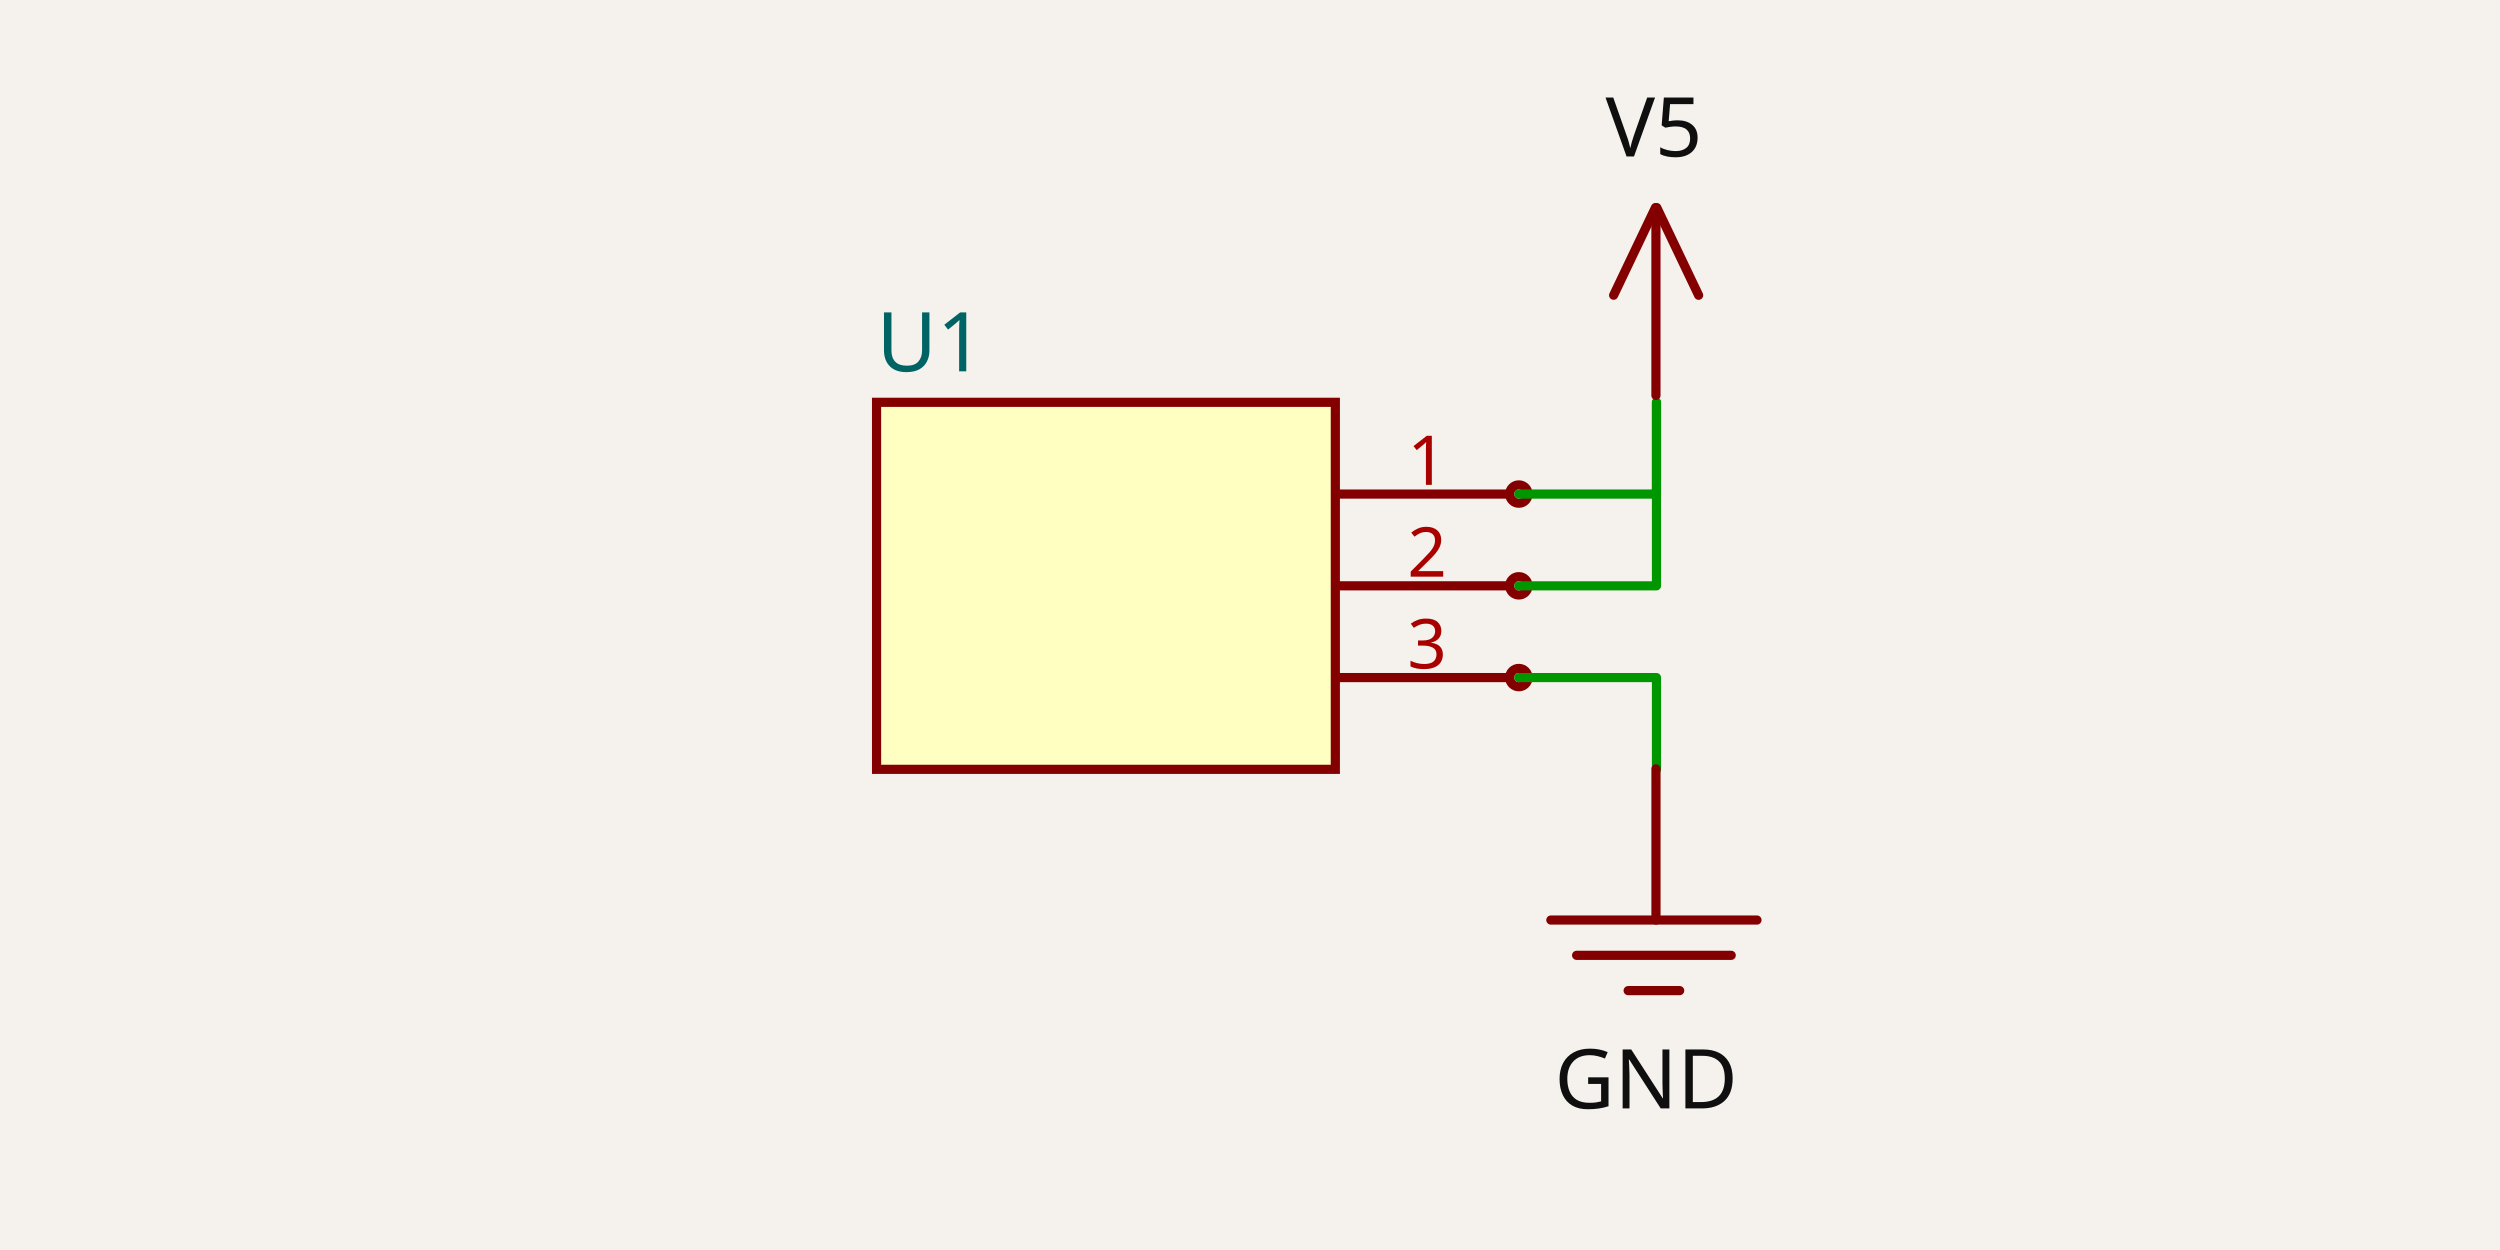
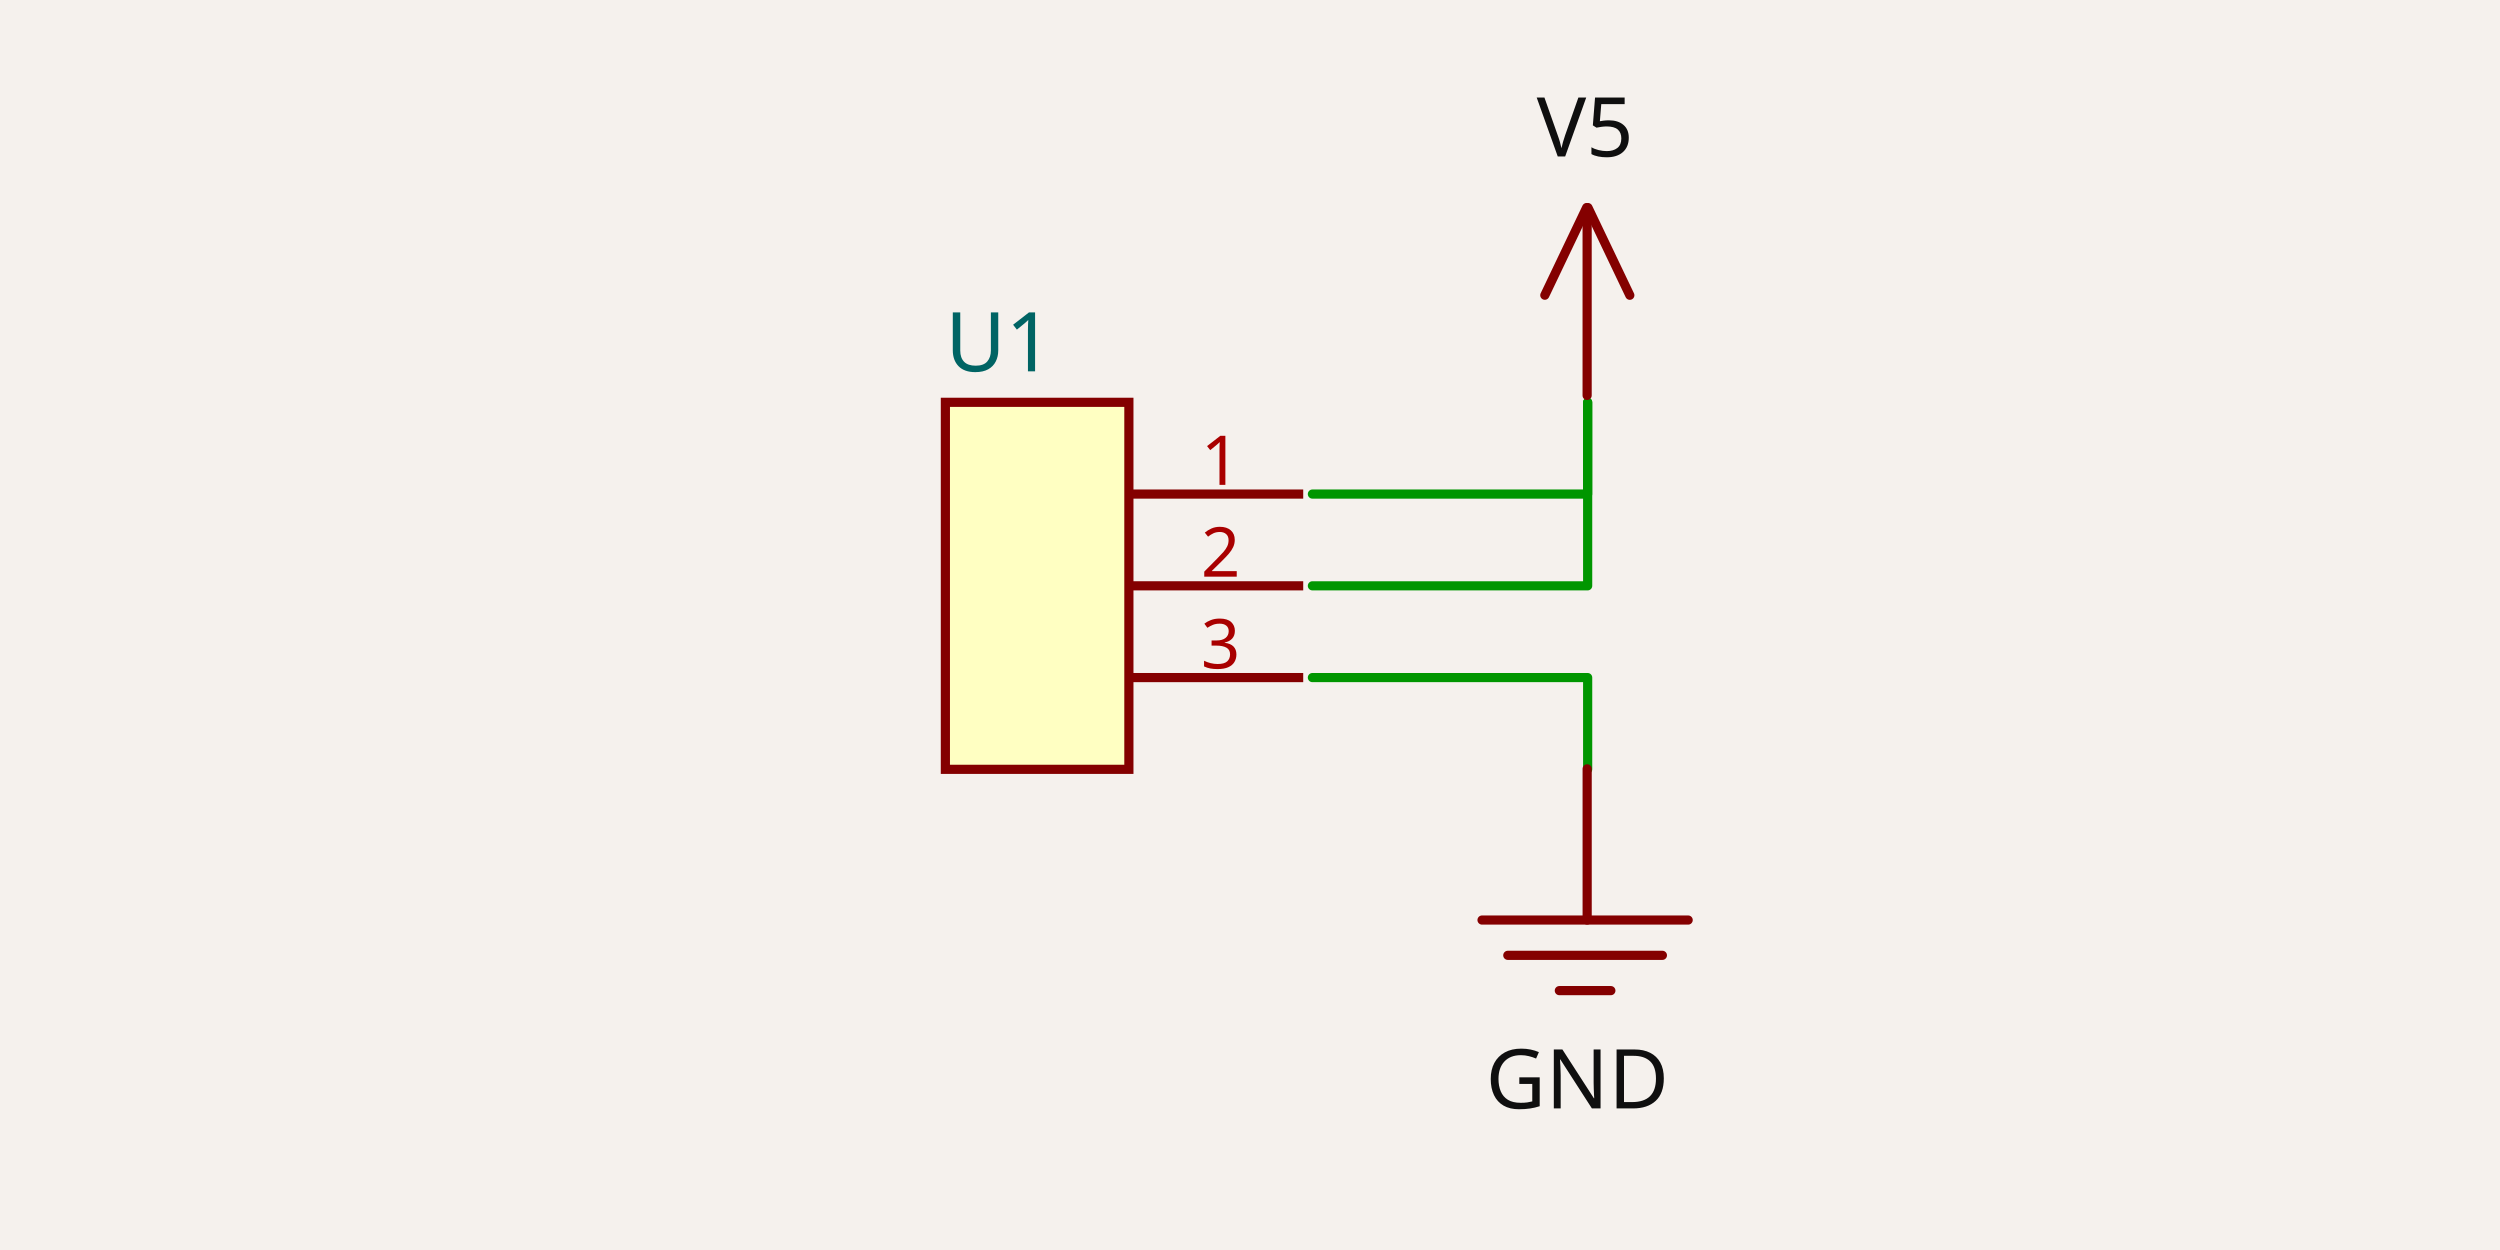
- <svg xmlns="http://www.w3.org/2000/svg" width="1200" height="600" style="background-color: rgb(245, 241, 237)" data-real-to-screen-transform="matrix(220.2104232934,0,0,-220.2104232934,530.8539270859,281.1940298507)">
+ <svg xmlns="http://www.w3.org/2000/svg" width="1200" height="600" style="background-color: rgb(245, 241, 237)" data-real-to-screen-transform="matrix(220.2104232934,0,0,-220.2104232934,497.8223635919,281.1940298507)" data-software-used-string="@tscircuit/core@0.0.532">
  <style>
              .boundary { fill: rgb(245, 241, 237); }
              .schematic-boundary { fill: none; stroke: #fff; }
              .component { fill: none; stroke: rgb(132, 0, 0); }
              .chip { fill: rgb(255, 255, 194); stroke: rgb(132, 0, 0); }
              .component-pin { fill: none; stroke: rgb(132, 0, 0); }
              .trace:hover {
                filter: invert(1);
              }
              .trace:hover .trace-crossing-outline {
                opacity: 0;
              }
              .trace:hover .trace-junction {
                filter: invert(1);
              }
              .text { font-family: sans-serif; fill: rgb(0, 150, 0); }
              .pin-number { fill: rgb(169, 0, 0); }
              .port-label { fill: rgb(0, 100, 100); }
              .component-name { fill: rgb(0, 100, 100); }
            </style>
  <rect class="boundary" x="0" y="0" width="1200" height="600" />
  <g data-circuit-json-type="schematic_component" data-schematic-component-id="schematic_component_0">
-     <rect class="component chip" x="420.749" y="193.11" width="220.21" height="176.168" stroke-width="4.404px" fill="rgb(255, 255, 194)" stroke="rgb(132, 0, 0)" />
-     <rect class="component-overlay" x="420.749" y="193.11" width="220.21" height="176.168" fill="transparent" />
-     <text x="420.749" y="397.906" fill="#006464" text-anchor="start" dominant-baseline="middle" font-family="sans-serif" font-size="39.638px" transform="rotate(0, 420.7487, 397.9056)" />
-     <text x="420.749" y="164.483" fill="#006464" text-anchor="start" dominant-baseline="middle" font-family="sans-serif" font-size="39.638px" transform="rotate(0, 420.7487, 164.4825)">U1</text>
-     <line class="component-pin" x1="724.639" y1="237.152" x2="640.959" y2="237.152" stroke-width="4.404px" />
-     <circle class="component-pin" cx="729.043" cy="237.152" r="4.404" stroke-width="4.404px" />
-     <text class="pin-number" x="685.001" y="232.748" style="font-family: sans-serif;" fill="rgb(169, 0, 0)" text-anchor="middle" dominant-baseline="auto" font-size="33.032px" transform="">1</text>
-     <line class="component-pin" x1="724.639" y1="281.194" x2="640.959" y2="281.194" stroke-width="4.404px" />
-     <circle class="component-pin" cx="729.043" cy="281.194" r="4.404" stroke-width="4.404px" />
-     <text class="pin-number" x="685.001" y="276.79" style="font-family: sans-serif;" fill="rgb(169, 0, 0)" text-anchor="middle" dominant-baseline="auto" font-size="33.032px" transform="">2</text>
-     <line class="component-pin" x1="724.639" y1="325.236" x2="640.959" y2="325.236" stroke-width="4.404px" />
-     <circle class="component-pin" cx="729.043" cy="325.236" r="4.404" stroke-width="4.404px" />
-     <text class="pin-number" x="685.001" y="320.832" style="font-family: sans-serif;" fill="rgb(169, 0, 0)" text-anchor="middle" dominant-baseline="auto" font-size="33.032px" transform="">3</text>
+     <rect class="component chip" x="453.78" y="193.11" width="88.084" height="176.168" stroke-width="4.404px" fill="rgb(255, 255, 194)" stroke="rgb(132, 0, 0)" />
+     <rect class="component-overlay" x="453.78" y="193.11" width="88.084" height="176.168" fill="transparent" />
+     <text x="453.78" y="397.906" fill="#006464" text-anchor="start" dominant-baseline="middle" font-family="sans-serif" font-size="39.638px" transform="rotate(0, 453.7803, 397.9056)" />
+     <text x="453.78" y="164.483" fill="#006464" text-anchor="start" dominant-baseline="middle" font-family="sans-serif" font-size="39.638px" transform="rotate(0, 453.7803, 164.4825)">U1</text>
+     <line class="component-pin" x1="625.544" y1="237.152" x2="541.864" y2="237.152" stroke-width="4.404px" />
+     <text class="pin-number" x="585.907" y="232.748" style="font-family: sans-serif;" fill="rgb(169, 0, 0)" text-anchor="middle" dominant-baseline="auto" font-size="33.032px" transform="">1</text>
+     <line class="component-pin" x1="625.544" y1="281.194" x2="541.864" y2="281.194" stroke-width="4.404px" />
+     <text class="pin-number" x="585.907" y="276.79" style="font-family: sans-serif;" fill="rgb(169, 0, 0)" text-anchor="middle" dominant-baseline="auto" font-size="33.032px" transform="">2</text>
+     <line class="component-pin" x1="625.544" y1="325.236" x2="541.864" y2="325.236" stroke-width="4.404px" />
+     <text class="pin-number" x="585.907" y="320.832" style="font-family: sans-serif;" fill="rgb(169, 0, 0)" text-anchor="middle" dominant-baseline="auto" font-size="33.032px" transform="">3</text>
  </g>
  <g class="trace" data-circuit-json-type="schematic_trace" data-schematic-trace-id="schematic_trace_0">
-     <path d="M 729.043 281.194 L 795.106 281.194 L 795.106 193.11" class="trace-invisible-hover-outline" stroke="rgb(0, 150, 0)" fill="none" stroke-width="35.234px" stroke-linecap="round" opacity="0" stroke-linejoin="round" />
-     <path d="M 729.043 281.194 L 795.106 281.194 L 795.106 193.11" stroke="rgb(0, 150, 0)" fill="none" stroke-width="4.404px" stroke-linecap="round" stroke-linejoin="round" />
+     <path d="M 629.949 281.194 L 762.075 281.194 L 762.075 193.11" class="trace-invisible-hover-outline" stroke="rgb(0, 150, 0)" fill="none" stroke-width="35.234px" stroke-linecap="round" opacity="0" stroke-linejoin="round" />
+     <path d="M 629.949 281.194 L 762.075 281.194 L 762.075 193.11" stroke="rgb(0, 150, 0)" fill="none" stroke-width="4.404px" stroke-linecap="round" stroke-linejoin="round" />
  </g>
  <g class="trace" data-circuit-json-type="schematic_trace" data-schematic-trace-id="schematic_trace_1">
-     <path d="M 729.043 237.152 L 795.106 237.152 L 795.106 193.11" class="trace-invisible-hover-outline" stroke="rgb(0, 150, 0)" fill="none" stroke-width="35.234px" stroke-linecap="round" opacity="0" stroke-linejoin="round" />
-     <path d="M 729.043 237.152 L 795.106 237.152 L 795.106 193.11" stroke="rgb(0, 150, 0)" fill="none" stroke-width="4.404px" stroke-linecap="round" stroke-linejoin="round" />
+     <path d="M 629.949 237.152 L 762.075 237.152 L 762.075 193.11" class="trace-invisible-hover-outline" stroke="rgb(0, 150, 0)" fill="none" stroke-width="35.234px" stroke-linecap="round" opacity="0" stroke-linejoin="round" />
+     <path d="M 629.949 237.152 L 762.075 237.152 L 762.075 193.11" stroke="rgb(0, 150, 0)" fill="none" stroke-width="4.404px" stroke-linecap="round" stroke-linejoin="round" />
  </g>
  <g class="trace" data-circuit-json-type="schematic_trace" data-schematic-trace-id="schematic_trace_2">
-     <path d="M 729.043 325.236 L 795.106 325.236 L 795.106 369.278" class="trace-invisible-hover-outline" stroke="rgb(0, 150, 0)" fill="none" stroke-width="35.234px" stroke-linecap="round" opacity="0" stroke-linejoin="round" />
-     <path d="M 729.043 325.236 L 795.106 325.236 L 795.106 369.278" stroke="rgb(0, 150, 0)" fill="none" stroke-width="4.404px" stroke-linecap="round" stroke-linejoin="round" />
+     <path d="M 629.949 325.236 L 762.075 325.236 L 762.075 369.278" class="trace-invisible-hover-outline" stroke="rgb(0, 150, 0)" fill="none" stroke-width="35.234px" stroke-linecap="round" opacity="0" stroke-linejoin="round" />
+     <path d="M 629.949 325.236 L 762.075 325.236 L 762.075 369.278" stroke="rgb(0, 150, 0)" fill="none" stroke-width="4.404px" stroke-linecap="round" stroke-linejoin="round" />
  </g>
-   <rect class="component-overlay" x="774.542" y="99.629" width="40.8" height="90.19" fill="transparent" />
-   <path d="M 794.62 99.629 L 774.542 141.704" stroke="rgb(132, 0, 0)" fill="none" stroke-width="4.404px" stroke-linecap="round" />
-   <path d="M 795.265 99.651 L 815.342 141.726" stroke="rgb(132, 0, 0)" fill="none" stroke-width="4.404px" stroke-linecap="round" />
-   <path d="M 794.852 100.739 L 794.852 189.818" stroke="rgb(132, 0, 0)" fill="none" stroke-width="4.404px" stroke-linecap="round" />
-   <text x="793.867" y="86.724" fill="rgb(15, 15, 15)" font-family="sans-serif" text-anchor="middle" dominant-baseline="ideographic" font-size="39.638px">V5</text>
-   <rect class="component-overlay" x="744.405" y="369.04" width="98.945" height="106.456" fill="transparent" />
-   <path d="M 794.867 369.04 L 794.867 441.628" stroke="rgb(132, 0, 0)" fill="none" stroke-width="4.404px" stroke-linecap="round" />
-   <path d="M 744.405 441.621 L 843.35 441.621" stroke="rgb(132, 0, 0)" fill="none" stroke-width="4.404px" stroke-linecap="round" />
-   <path d="M 756.773 458.558 L 830.982 458.558" stroke="rgb(132, 0, 0)" fill="none" stroke-width="4.404px" stroke-linecap="round" />
-   <path d="M 781.51 475.496 L 806.246 475.496" stroke="rgb(132, 0, 0)" fill="none" stroke-width="4.404px" stroke-linecap="round" />
-   <text x="790.125" y="501.289" fill="rgb(15, 15, 15)" font-family="sans-serif" text-anchor="middle" dominant-baseline="hanging" font-size="39.638px">GND</text>
+   <rect class="component-overlay" x="741.51" y="99.629" width="40.8" height="90.19" fill="transparent" />
+   <path d="M 761.588 99.629 L 741.51 141.704" stroke="rgb(132, 0, 0)" fill="none" stroke-width="4.404px" stroke-linecap="round" />
+   <path d="M 762.233 99.651 L 782.311 141.726" stroke="rgb(132, 0, 0)" fill="none" stroke-width="4.404px" stroke-linecap="round" />
+   <path d="M 761.821 100.739 L 761.821 189.818" stroke="rgb(132, 0, 0)" fill="none" stroke-width="4.404px" stroke-linecap="round" />
+   <text x="760.836" y="86.724" fill="rgb(15, 15, 15)" font-family="sans-serif" text-anchor="middle" dominant-baseline="ideographic" font-size="39.638px">V5</text>
+   <rect class="component-overlay" x="711.374" y="369.04" width="98.945" height="106.456" fill="transparent" />
+   <path d="M 761.836 369.04 L 761.836 441.628" stroke="rgb(132, 0, 0)" fill="none" stroke-width="4.404px" stroke-linecap="round" />
+   <path d="M 711.374 441.621 L 810.319 441.621" stroke="rgb(132, 0, 0)" fill="none" stroke-width="4.404px" stroke-linecap="round" />
+   <path d="M 723.742 458.558 L 797.951 458.558" stroke="rgb(132, 0, 0)" fill="none" stroke-width="4.404px" stroke-linecap="round" />
+   <path d="M 748.478 475.496 L 773.214 475.496" stroke="rgb(132, 0, 0)" fill="none" stroke-width="4.404px" stroke-linecap="round" />
+   <text x="757.093" y="501.289" fill="rgb(15, 15, 15)" font-family="sans-serif" text-anchor="middle" dominant-baseline="hanging" font-size="39.638px">GND</text>
</svg>
